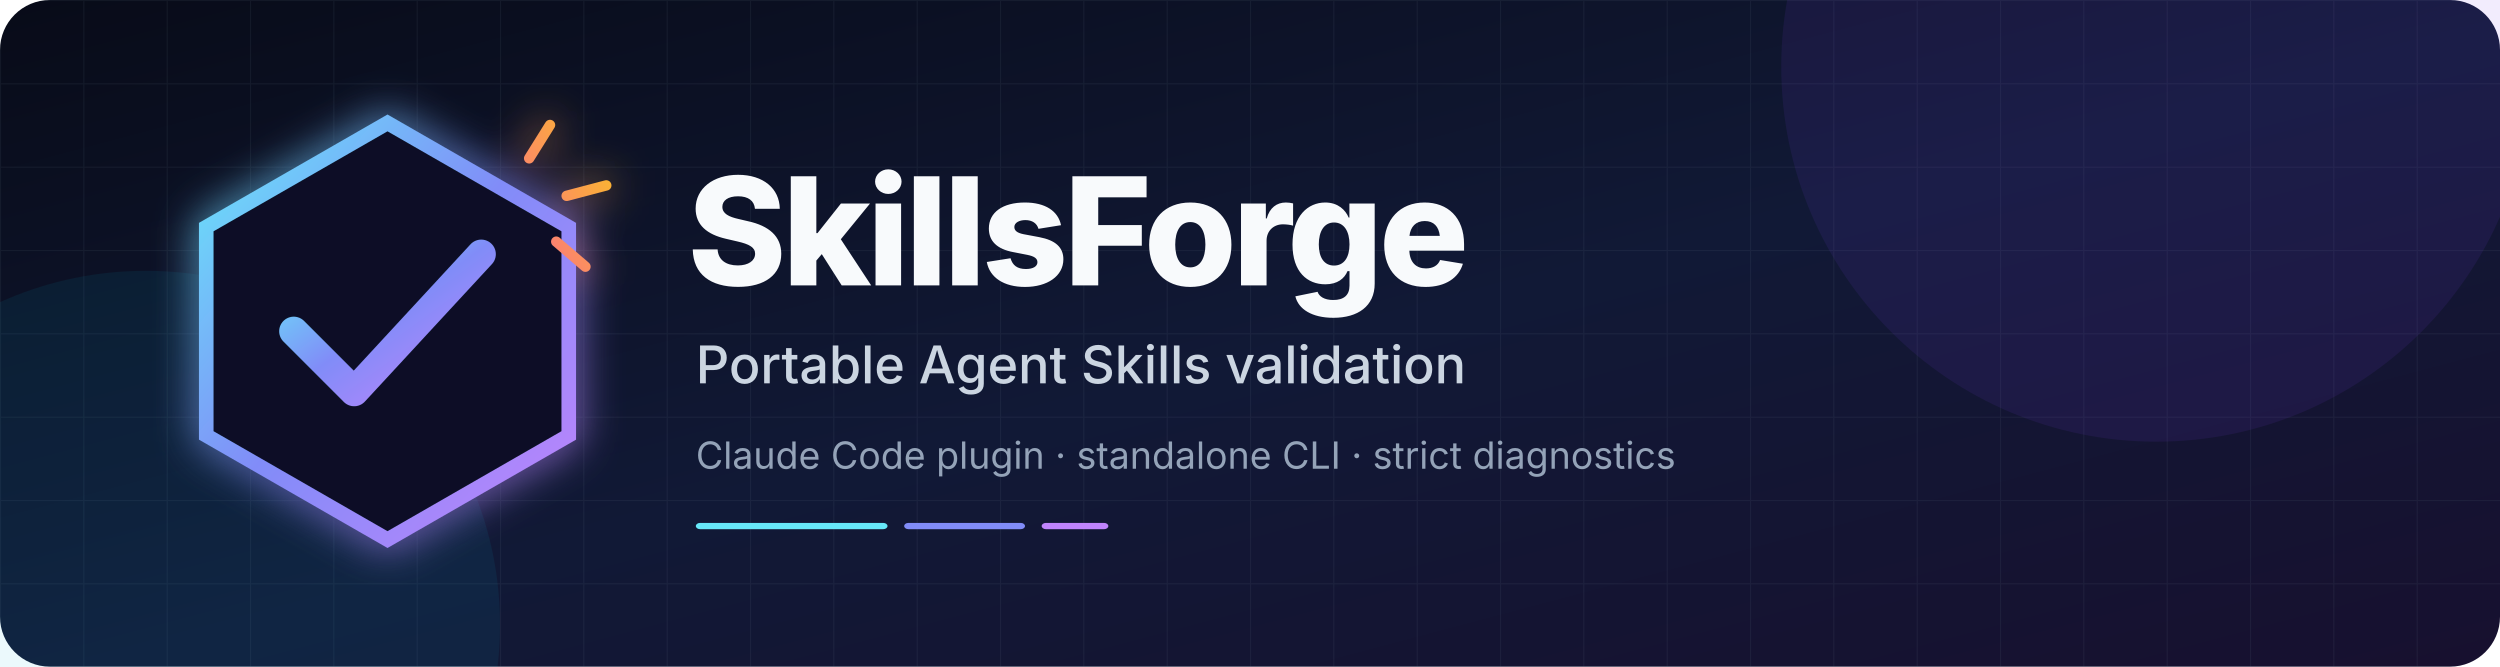
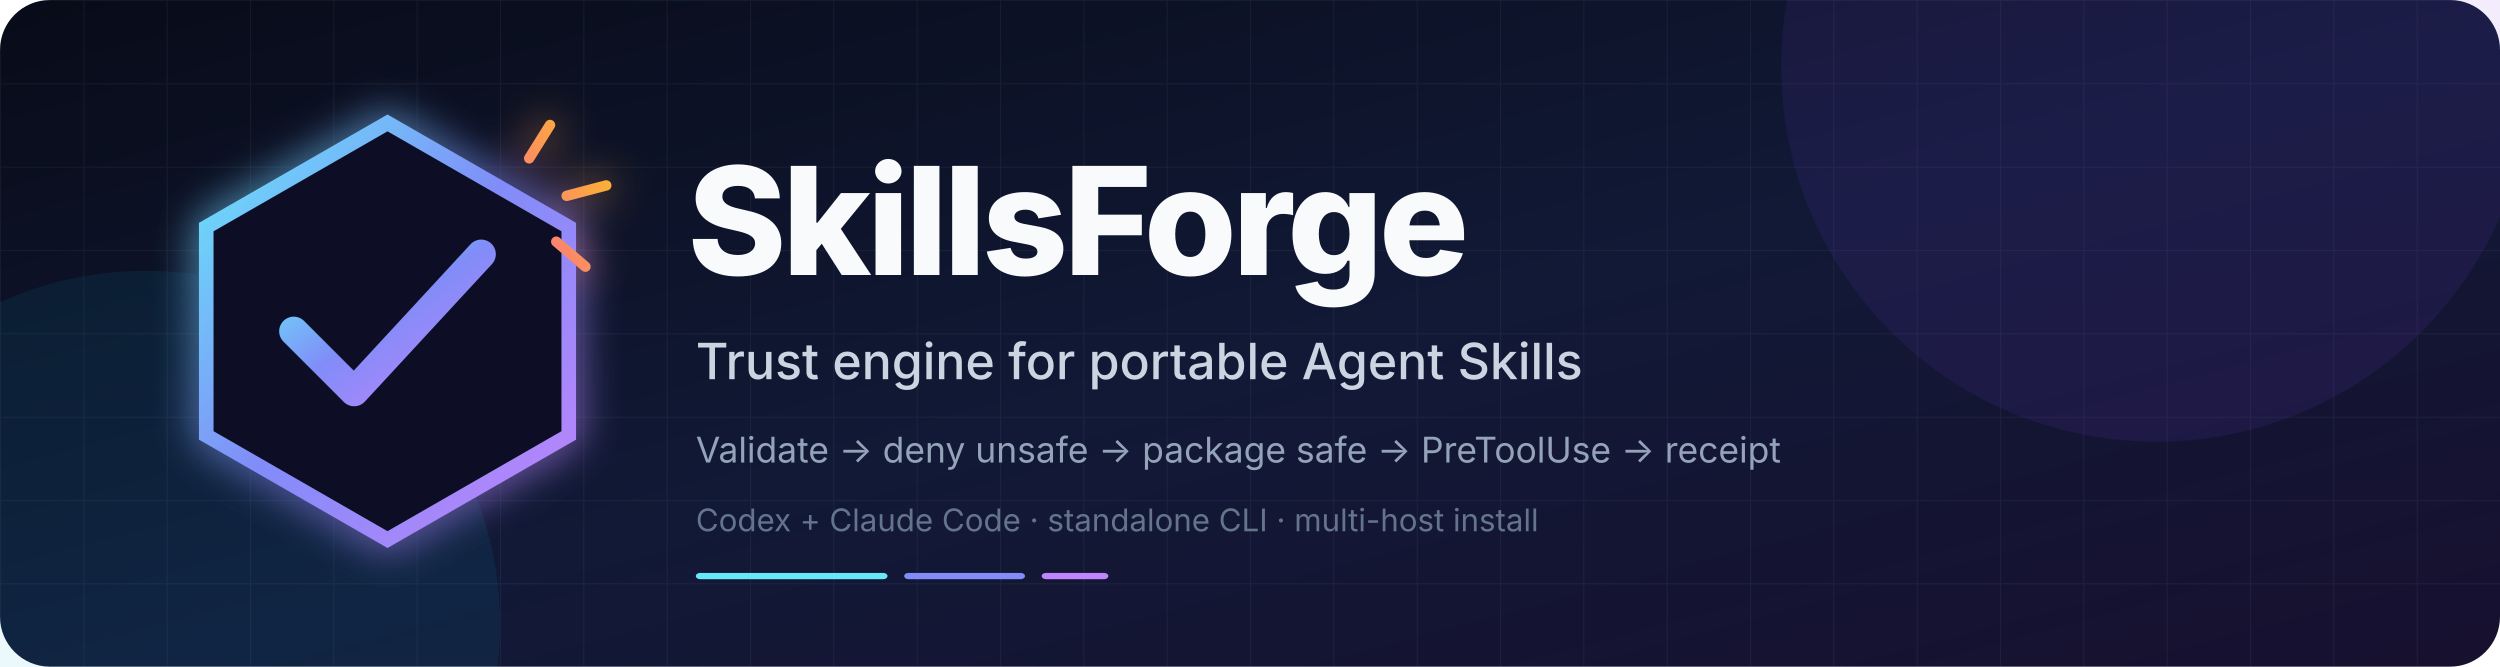
<svg xmlns="http://www.w3.org/2000/svg" width="1200" height="320" viewBox="0 0 1200 320" role="img" aria-labelledby="title description">
  <defs>
    <linearGradient id="background" x1="0" y1="0" x2="1" y2="1">
      <stop offset="0" stop-color="#080b18" />
      <stop offset="0.52" stop-color="#111936" />
      <stop offset="1" stop-color="#17102f" />
    </linearGradient>
    <linearGradient id="metal" x1="0" y1="0" x2="1" y2="1">
      <stop offset="0" stop-color="#67e8f9" />
      <stop offset="0.48" stop-color="#818cf8" />
      <stop offset="1" stop-color="#c084fc" />
    </linearGradient>
    <linearGradient id="spark" x1="0" y1="1" x2="1" y2="0">
      <stop offset="0" stop-color="#fb7185" />
      <stop offset="1" stop-color="#fbbf24" />
    </linearGradient>
    <filter id="glow" x="-40%" y="-40%" width="180%" height="180%">
      <feGaussianBlur stdDeviation="10" result="blur" />
      <feMerge>
        <feMergeNode in="blur" />
        <feMergeNode in="SourceGraphic" />
      </feMerge>
    </filter>
    <pattern id="grid" width="40" height="40" patternUnits="userSpaceOnUse">
      <path d="M40 0H0V40" fill="none" stroke="#94a3b8" stroke-opacity="0.08" />
    </pattern>
  </defs>
  <rect width="1200" height="320" rx="24" fill="url(#background)" />
  <rect width="1200" height="320" rx="24" fill="url(#grid)" />
  <circle cx="1035" cy="32" r="180" fill="#7c3aed" opacity="0.10" />
  <circle cx="70" cy="300" r="170" fill="#06b6d4" opacity="0.08" />
  <g transform="translate(86 59)" filter="url(#glow)">
    <path d="M100 0 187 50v100l-87 50-87-50V50Z" fill="#0b1126" stroke="url(#metal)" stroke-width="7" />
    <path d="m55 100 29 29 61-66" fill="none" stroke="url(#metal)" stroke-width="14" stroke-linecap="round" stroke-linejoin="round" />
    <path d="M168 17l10-16m8 34 19-5m-24 27 14 12" fill="none" stroke="url(#spark)" stroke-width="5" stroke-linecap="round" />
  </g>
-   <g fill="#f8fafc" font-family="Inter, ui-sans-serif, system-ui, -apple-system, BlinkMacSystemFont, Segoe UI, sans-serif">
-     <text x="330" y="137" font-size="72" font-weight="760" letter-spacing="-2">SkillsForge</text>
-     <text x="334" y="184" font-size="25" font-weight="500" fill="#cbd5e1">Portable Agent Skills validation</text>
-     <text x="334" y="225" font-size="18" fill="#94a3b8">Claude Code plugin · standalone CLI · strict diagnostics</text>
+   <g fill="#f8fafc" font-family="ui-sans-serif, system-ui, -apple-system, BlinkMacSystemFont, Segoe UI, sans-serif">
+     <text x="330" y="132" font-size="72" font-weight="760" letter-spacing="-2">SkillsForge</text>
+     <text x="334" y="182" font-size="24" font-weight="500" fill="#cbd5e1">Trust engine for portable Agent Skills</text>
+     <text x="334" y="222" font-size="17" fill="#94a3b8">Validate → deny unsafe → package safe → PreToolUse → receipt</text>
+     <text x="334" y="255" font-size="15" fill="#64748b">Codex + Claude Code · standalone CLI · multi-host install</text>
  </g>
-   <rect x="334" y="251" width="92" height="3" rx="2" fill="#67e8f9" />
-   <rect x="434" y="251" width="58" height="3" rx="2" fill="#818cf8" />
-   <rect x="500" y="251" width="32" height="3" rx="2" fill="#c084fc" />
+   <rect x="334" y="275" width="92" height="3" rx="2" fill="#67e8f9" />
+   <rect x="434" y="275" width="58" height="3" rx="2" fill="#818cf8" />
+   <rect x="500" y="275" width="32" height="3" rx="2" fill="#c084fc" />
</svg>
